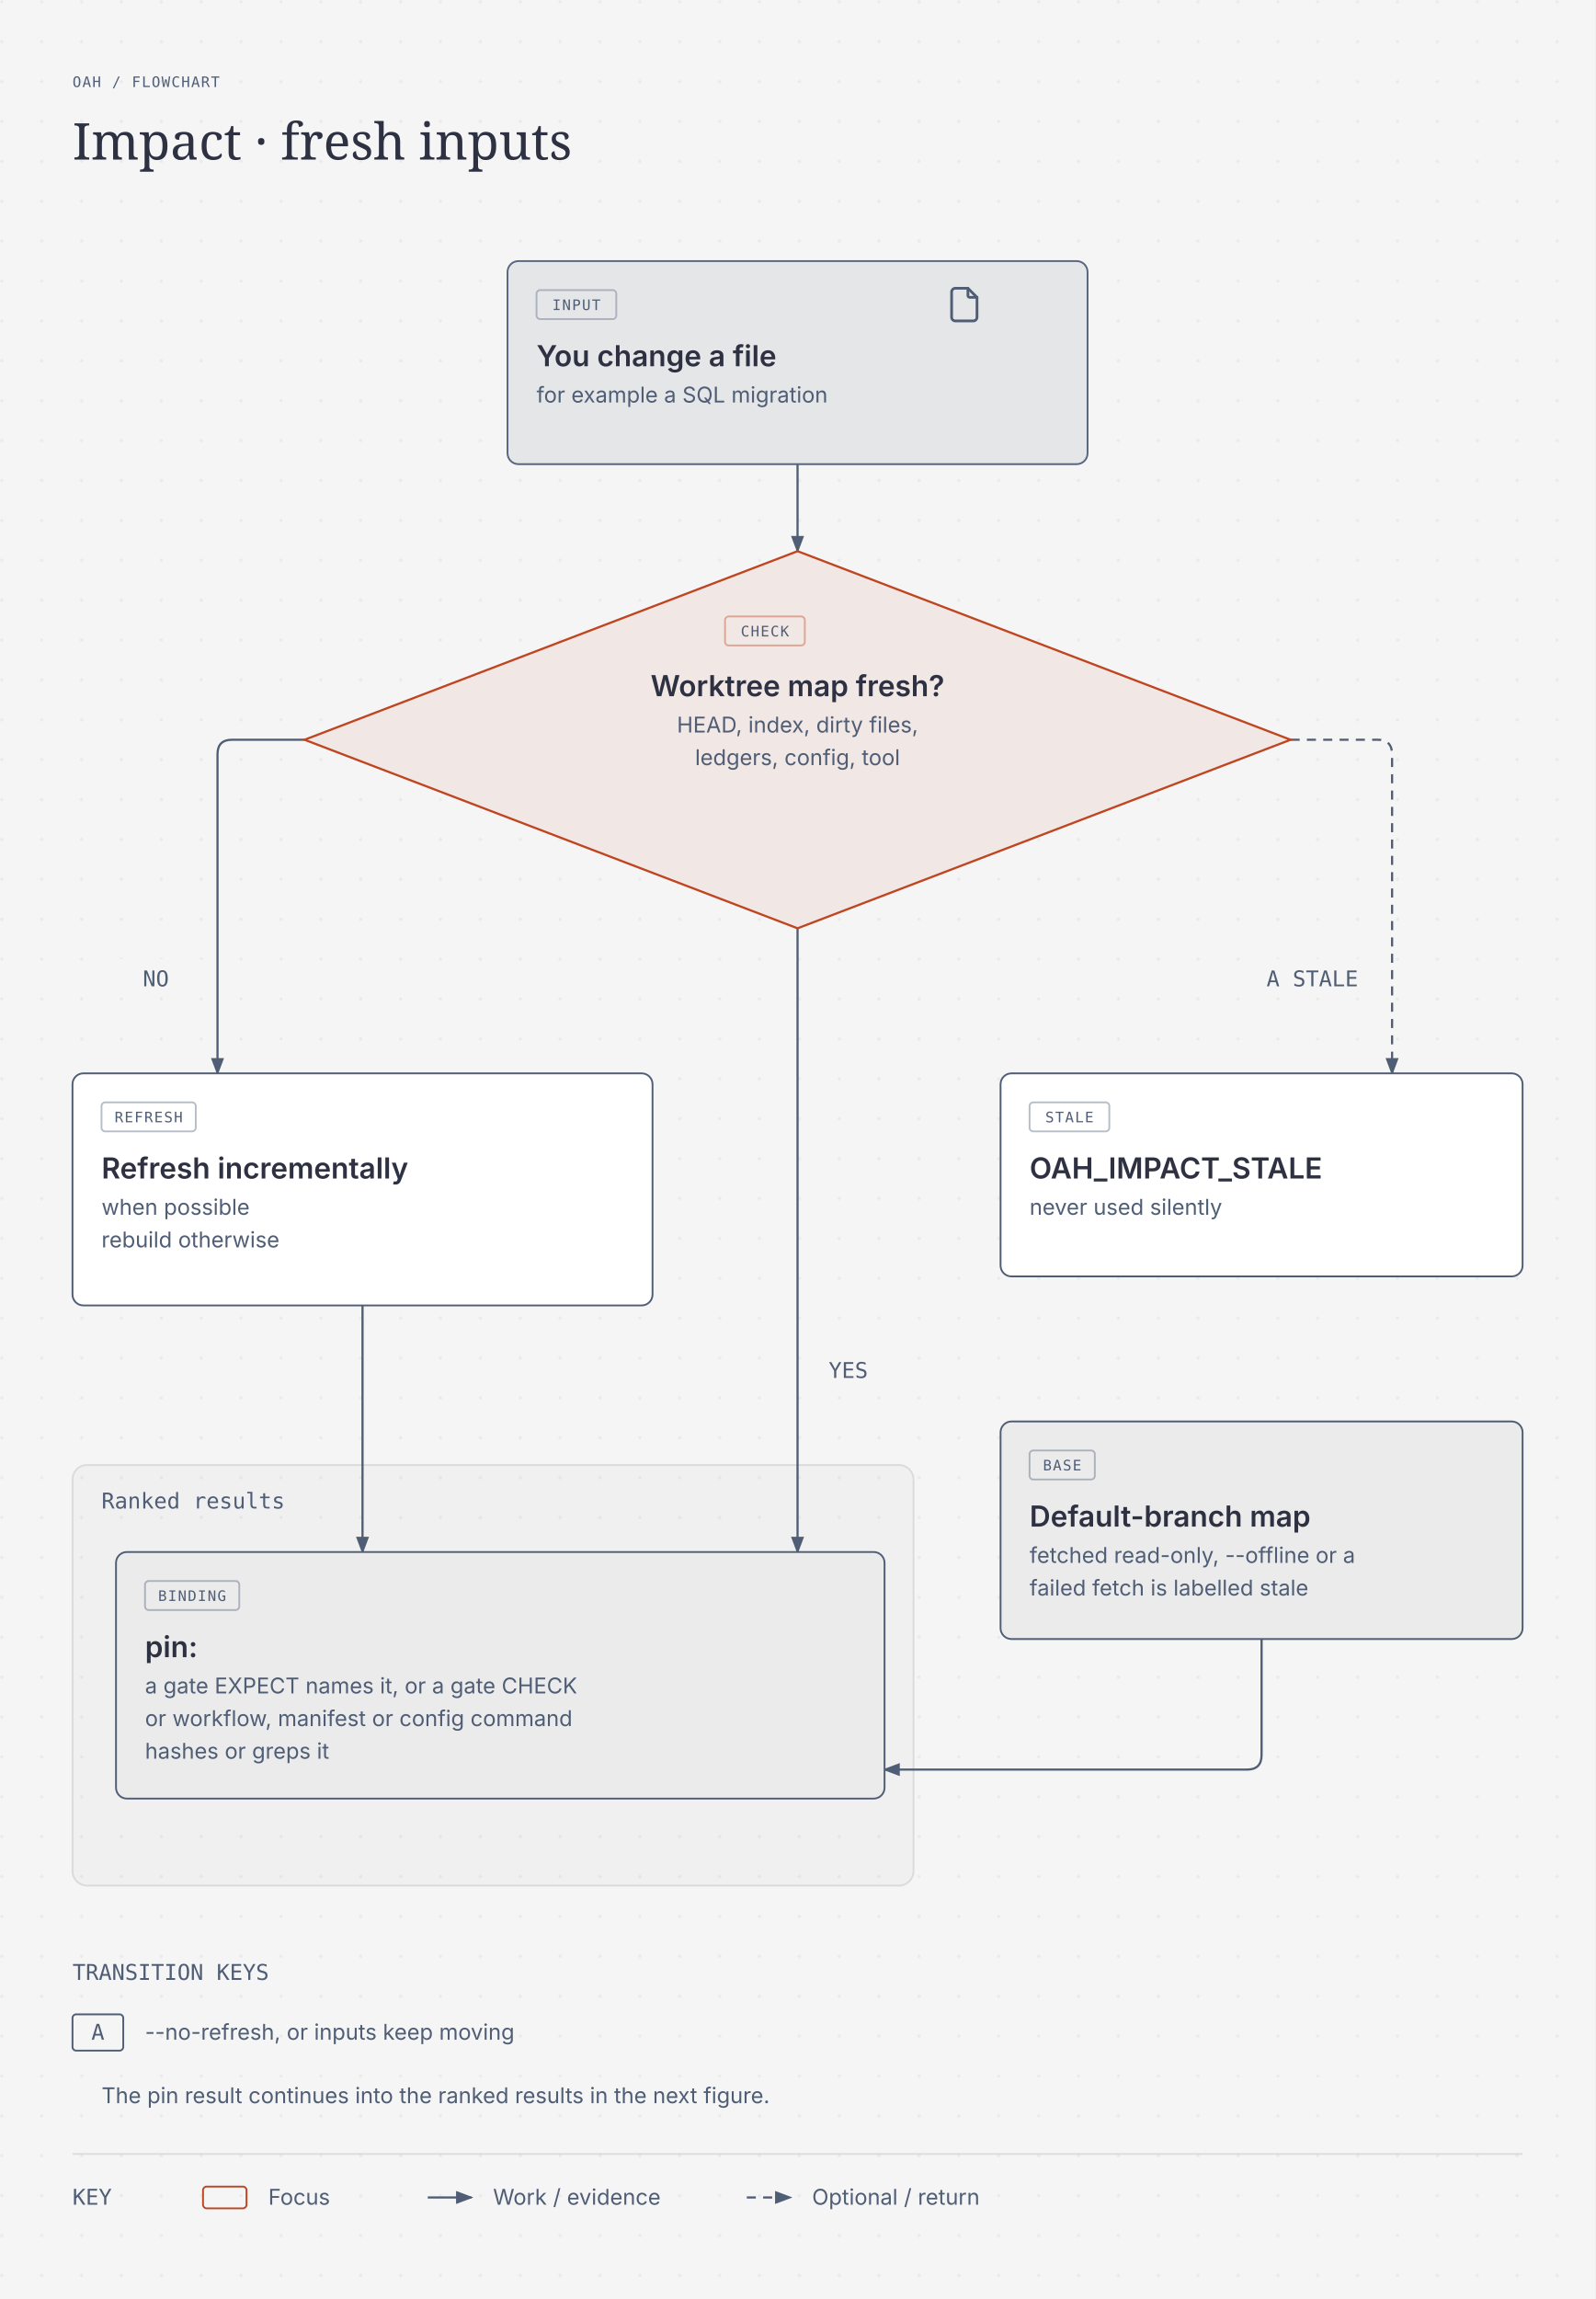
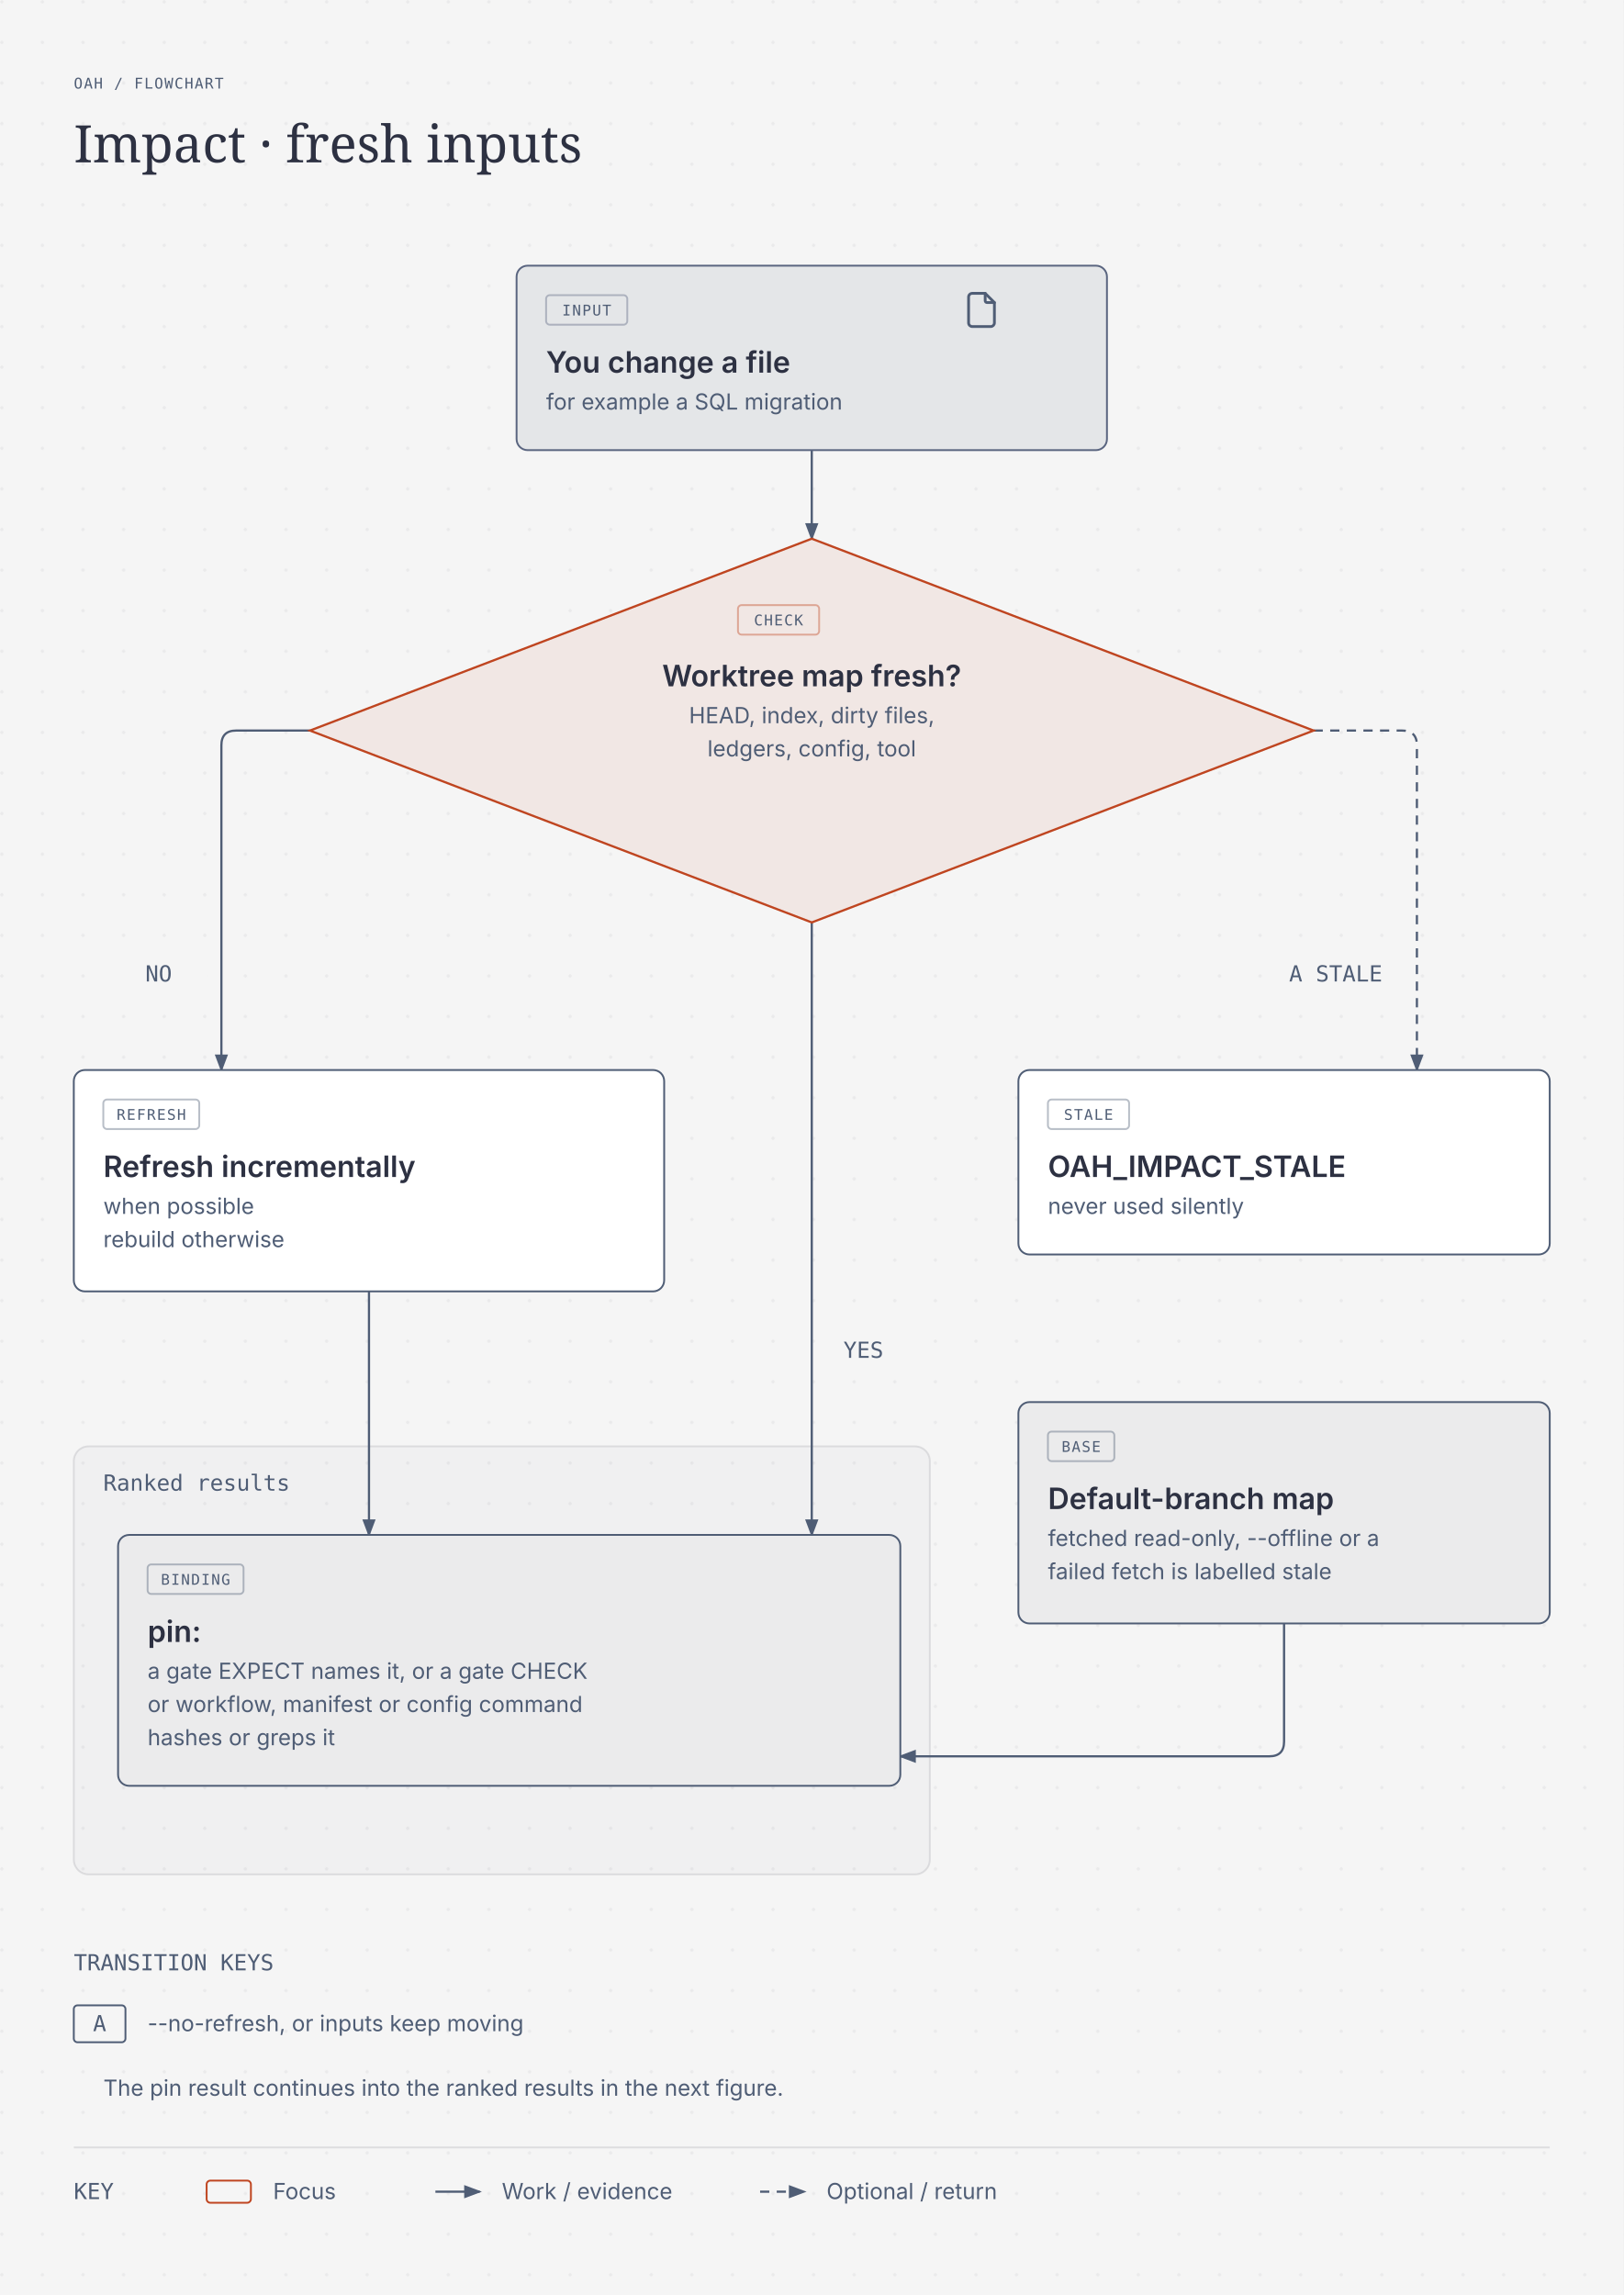
- <svg xmlns="http://www.w3.org/2000/svg" viewBox="0 0 880 1268" role="img" aria-labelledby="concepts-impact-freshness-light-title concepts-impact-freshness-light-desc" data-diagram-type="Flowchart" data-size="fit" id="concepts-impact-freshness-light-root">
+ <svg xmlns="http://www.w3.org/2000/svg" viewBox="0 0 880 1244" role="img" aria-labelledby="concepts-impact-freshness-light-title concepts-impact-freshness-light-desc" data-diagram-type="Flowchart" data-size="fit" id="concepts-impact-freshness-light-root">
  <defs>
    <style>#concepts-impact-freshness-light-root { font-family: "Geist", system-ui, -apple-system, "Segoe UI", sans-serif; color: #2d3142; }
      #concepts-impact-freshness-light-root .diagram-container { width: 100%; overflow-x: auto; }
      #concepts-impact-freshness-light-root text { font-family: "Geist", system-ui, -apple-system, "Segoe UI", sans-serif; fill: #2d3142; }
      #concepts-impact-freshness-light-root .title { font-family: "Instrument Serif", Georgia, serif; font-size: 28px; font-weight: 400; }
      #concepts-impact-freshness-light-root .node { font-size: 16px; font-weight: 600; }
      #concepts-impact-freshness-light-root .sub { font-family: "Geist", system-ui, -apple-system, "Segoe UI", sans-serif; font-size: 12px; font-weight: 400; fill: #4f5d75; }
      #concepts-impact-freshness-light-root .technical { font-family: "Geist Mono", ui-monospace, "SFMono-Regular", Consolas, monospace; }
      #concepts-impact-freshness-light-root .label { font-size: 12px; font-family: "Geist Mono", ui-monospace, "SFMono-Regular", Consolas, monospace; font-weight: 400; fill: #4f5d75; }
      #concepts-impact-freshness-light-root .prose { font-size: 12px; font-weight: 400; fill: #4f5d75; }
      #concepts-impact-freshness-light-root .zone-label { font-size: 12px; font-family: "Geist Mono", ui-monospace, "SFMono-Regular", Consolas, monospace; font-weight: 500; fill: #4f5d75; }
      #concepts-impact-freshness-light-root .arrow-label { font-size: 12px; font-family: "Geist Mono", ui-monospace, "SFMono-Regular", Consolas, monospace; font-weight: 400; fill: #4f5d75; }
      #concepts-impact-freshness-light-root .tag { font-family: "Geist Mono", ui-monospace, "SFMono-Regular", Consolas, monospace; font-size: 8px; font-weight: 500; letter-spacing: .08em; fill: #4f5d75; }
      #concepts-impact-freshness-light-root .ghost { font-family: "Geist Mono", ui-monospace, "SFMono-Regular", Consolas, monospace; font-size: 32px; font-weight: 600; fill: #2d3142; opacity: .06; }
      @media print {
#concepts-impact-freshness-light-root .diagram-container { overflow-x: visible; }
}</style>
    <pattern id="concepts-impact-freshness-light-dots" width="22" height="22" patternUnits="userSpaceOnUse">
      <circle cx="1" cy="1" r="0.9" fill="#2d3142" fill-opacity=".10" />
    </pattern>
    <marker id="concepts-impact-freshness-light-arrow" markerWidth="8" markerHeight="6" refX="7" refY="3" orient="auto">
      <polygon points="0 0, 8 3, 0 6" fill="#4f5d75" />
    </marker>
    <marker id="concepts-impact-freshness-light-arrow-accent" markerWidth="8" markerHeight="6" refX="7" refY="3" orient="auto">
      <polygon points="0 0, 8 3, 0 6" fill="#bf4520" />
    </marker>
    <marker id="concepts-impact-freshness-light-arrow-link" markerWidth="8" markerHeight="6" refX="7" refY="3" orient="auto">
      <polygon points="0 0, 8 3, 0 6" fill="#2e5aa8" />
    </marker>
  </defs>
-   <rect width="880" height="1268" fill="#f5f5f5" />
-   <rect width="880" height="1268" fill="url(#concepts-impact-freshness-light-dots)" opacity=".55" />
+   <rect width="880" height="1244" fill="#f5f5f5" />
+   <rect width="880" height="1244" fill="url(#concepts-impact-freshness-light-dots)" opacity=".55" />
  <text x="40" y="48" class="tag" text-anchor="start">OAH / FLOWCHART</text>
  <text x="40" y="88" class="title" text-anchor="start">Impact · fresh inputs</text>
-   <rect x="40" y="808" width="464" height="232" rx="8" fill="#2d3142" stroke="#2d3142" stroke-width="1" data-group-id="ranked" fill-opacity=".02" stroke-opacity=".12" />
-   <text x="56" y="832" class="zone-label" text-anchor="start">Ranked results</text>
-   <path d="M 440,256 L 440,304" data-edge-id="e1" data-from="change" data-to="fresh" data-label="" fill="none" stroke="#4f5d75" stroke-width="1.2" marker-end="url(#concepts-impact-freshness-light-arrow)" />
-   <path d="M 440,512 L 440,856" data-edge-id="e2" data-from="fresh" data-to="pinR" data-label="yes" fill="none" stroke="#4f5d75" stroke-width="1.2" marker-end="url(#concepts-impact-freshness-light-arrow)" />
-   <path d="M 168,408 L 128,408 Q 120,408 120,416 L 120,592" data-edge-id="e3" data-from="fresh" data-to="refresh" data-label="no" fill="none" stroke="#4f5d75" stroke-width="1.2" marker-end="url(#concepts-impact-freshness-light-arrow)" />
-   <path d="M 200,720 L 200,856" data-edge-id="e4" data-from="refresh" data-to="pinR" data-label="" fill="none" stroke="#4f5d75" stroke-width="1.2" marker-end="url(#concepts-impact-freshness-light-arrow)" />
-   <path d="M 712,408 L 760,408 Q 768,408 768,416 L 768,592" data-edge-id="e5" data-from="fresh" data-to="stale" data-label="--no-refresh, or inputs keep moving" fill="none" stroke="#4f5d75" stroke-width="1.2" stroke-dasharray="5,4" marker-end="url(#concepts-impact-freshness-light-arrow)" />
-   <path d="M 696,904 L 696,968 Q 696,976 688,976 L 488,976" data-edge-id="e6" data-from="dflt" data-to="pinR" data-label="" fill="none" stroke="#4f5d75" stroke-width="1.2" marker-end="url(#concepts-impact-freshness-light-arrow)" />
-   <rect x="448" y="745" width="40" height="20" rx="2" fill="#f5f5f5" />
-   <text x="468" y="760" class="arrow-label" text-anchor="middle">YES</text>
-   <rect x="60" y="529" width="52" height="20" rx="2" fill="#f5f5f5" />
-   <text x="86" y="544" class="arrow-label" text-anchor="middle">NO</text>
-   <rect x="688" y="529" width="72" height="20" rx="2" fill="#f5f5f5" />
-   <text x="724" y="544" class="arrow-label" text-anchor="middle">A STALE</text>
+   <rect x="40" y="784" width="464" height="232" rx="8" fill="#2d3142" stroke="#2d3142" stroke-width="1" data-group-id="ranked" fill-opacity=".02" stroke-opacity=".12" />
+   <text x="56" y="808" class="zone-label" text-anchor="start">Ranked results</text>
+   <path d="M 440,244 L 440,292" data-edge-id="e1" data-from="change" data-to="fresh" data-label="" fill="none" stroke="#4f5d75" stroke-width="1.2" marker-end="url(#concepts-impact-freshness-light-arrow)" />
+   <path d="M 440,500 L 440,832" data-edge-id="e2" data-from="fresh" data-to="pinR" data-label="yes" fill="none" stroke="#4f5d75" stroke-width="1.2" marker-end="url(#concepts-impact-freshness-light-arrow)" />
+   <path d="M 168,396 L 128,396 Q 120,396 120,404 L 120,580" data-edge-id="e3" data-from="fresh" data-to="refresh" data-label="no" fill="none" stroke="#4f5d75" stroke-width="1.2" marker-end="url(#concepts-impact-freshness-light-arrow)" />
+   <path d="M 200,700 L 200,832" data-edge-id="e4" data-from="refresh" data-to="pinR" data-label="" fill="none" stroke="#4f5d75" stroke-width="1.2" marker-end="url(#concepts-impact-freshness-light-arrow)" />
+   <path d="M 712,396 L 760,396 Q 768,396 768,404 L 768,580" data-edge-id="e5" data-from="fresh" data-to="stale" data-label="--no-refresh, or inputs keep moving" fill="none" stroke="#4f5d75" stroke-width="1.2" stroke-dasharray="5,4" marker-end="url(#concepts-impact-freshness-light-arrow)" />
+   <path d="M 696,880 L 696,944 Q 696,952 688,952 L 488,952" data-edge-id="e6" data-from="dflt" data-to="pinR" data-label="" fill="none" stroke="#4f5d75" stroke-width="1.2" marker-end="url(#concepts-impact-freshness-light-arrow)" />
+   <rect x="448" y="721" width="40" height="20" rx="2" fill="#f5f5f5" />
+   <text x="468" y="736" class="arrow-label" text-anchor="middle">YES</text>
+   <rect x="60" y="517" width="52" height="20" rx="2" fill="#f5f5f5" />
+   <text x="86" y="532" class="arrow-label" text-anchor="middle">NO</text>
+   <rect x="688" y="517" width="72" height="20" rx="2" fill="#f5f5f5" />
+   <text x="724" y="532" class="arrow-label" text-anchor="middle">A STALE</text>
  <g data-node-id="change" data-source-label="You change a file for example a SQL migration">
-     <rect x="280" y="144" width="320" height="112" rx="6" fill="#f5f5f5" />
-     <rect x="280" y="144" width="320" height="112" rx="6" fill="#4f5d75" stroke="#5a6580" stroke-width="1" fill-opacity=".10" />
+     <rect x="280" y="144" width="320" height="100" rx="6" fill="#f5f5f5" />
+     <rect x="280" y="144" width="320" height="100" rx="6" fill="#4f5d75" stroke="#5a6580" stroke-width="1" fill-opacity=".10" />
    <g aria-hidden="true">
      <rect x="296" y="160" width="44" height="16" rx="2" fill="none" stroke="#5a6580" stroke-width="1" stroke-opacity=".4" />
      <text x="318" y="171" class="tag" text-anchor="middle">INPUT</text>
      <g transform="translate(520,156)" color="#4f5d75">
        <g fill="none" stroke="currentColor" stroke-width="1.5" stroke-linecap="round" stroke-linejoin="round">
          <path d="M14 3v4a1 1 0 0 0 1 1h4" />
          <path d="M17 21h-10a2 2 0 0 1 -2 -2v-14a2 2 0 0 1 2 -2h7l5 5v11a2 2 0 0 1 -2 2" />
        </g>
      </g>
    </g>
    <text x="296" y="202" class="node" text-anchor="start">You change a file</text>
    <text x="296" y="222" class="sub" text-anchor="start">for example a SQL migration</text>
  </g>
  <g data-node-id="fresh" data-source-label="Worktree map fresh? HEAD, index, dirty files, ledgers, config, tool">
-     <polygon points="440,304 712,408 440,512 168,408" fill="#f5f5f5" />
-     <polygon points="440,304 712,408 440,512 168,408" fill="#bf4520" fill-opacity=".08" stroke="#bf4520" stroke-width="1.2" />
+     <polygon points="440,292 712,396 440,500 168,396" fill="#f5f5f5" />
+     <polygon points="440,292 712,396 440,500 168,396" fill="#bf4520" fill-opacity=".08" stroke="#bf4520" stroke-width="1.2" />
    <g aria-hidden="true">
-       <rect x="400" y="340" width="44" height="16" rx="2" fill="none" stroke="#bf4520" stroke-width="1" stroke-opacity=".4" />
-       <text x="422" y="351" class="tag" text-anchor="middle">CHECK</text>
+       <rect x="400" y="328" width="44" height="16" rx="2" fill="none" stroke="#bf4520" stroke-width="1" stroke-opacity=".4" />
+       <text x="422" y="339" class="tag" text-anchor="middle">CHECK</text>
    </g>
-     <text x="440" text-anchor="middle" y="384" class="node">Worktree map fresh?</text>
-     <text x="440" text-anchor="middle" y="404" class="sub">HEAD, index, dirty files,</text>
-     <text x="440" text-anchor="middle" y="422" class="sub">ledgers, config, tool</text>
+     <text x="440" text-anchor="middle" y="372" class="node">Worktree map fresh?</text>
+     <text x="440" text-anchor="middle" y="392" class="sub">HEAD, index, dirty files,</text>
+     <text x="440" text-anchor="middle" y="410" class="sub">ledgers, config, tool</text>
  </g>
  <g data-node-id="refresh" data-source-label="Refresh incrementally when possible rebuild otherwise">
-     <rect x="40" y="592" width="320" height="128" rx="6" fill="#f5f5f5" />
-     <rect x="40" y="592" width="320" height="128" rx="6" fill="#ffffff" stroke="#4f5d75" stroke-width="1" />
+     <rect x="40" y="580" width="320" height="120" rx="6" fill="#f5f5f5" />
+     <rect x="40" y="580" width="320" height="120" rx="6" fill="#ffffff" stroke="#4f5d75" stroke-width="1" />
    <g aria-hidden="true">
-       <rect x="56" y="608" width="52" height="16" rx="2" fill="none" stroke="#4f5d75" stroke-width="1" stroke-opacity=".4" />
-       <text x="82" y="619" class="tag" text-anchor="middle">REFRESH</text>
+       <rect x="56" y="596" width="52" height="16" rx="2" fill="none" stroke="#4f5d75" stroke-width="1" stroke-opacity=".4" />
+       <text x="82" y="607" class="tag" text-anchor="middle">REFRESH</text>
    </g>
-     <text x="56" y="650" class="node" text-anchor="start">Refresh incrementally</text>
-     <text x="56" y="670" class="sub" text-anchor="start">when possible</text>
-     <text x="56" y="688" class="sub" text-anchor="start">rebuild otherwise</text>
+     <text x="56" y="638" class="node" text-anchor="start">Refresh incrementally</text>
+     <text x="56" y="658" class="sub" text-anchor="start">when possible</text>
+     <text x="56" y="676" class="sub" text-anchor="start">rebuild otherwise</text>
  </g>
  <g data-node-id="stale" data-source-label="OAH_IMPACT_STALE never used silently">
-     <rect x="552" y="592" width="288" height="112" rx="6" fill="#f5f5f5" />
-     <rect x="552" y="592" width="288" height="112" rx="6" fill="#ffffff" stroke="#4f5d75" stroke-width="1" />
+     <rect x="552" y="580" width="288" height="100" rx="6" fill="#f5f5f5" />
+     <rect x="552" y="580" width="288" height="100" rx="6" fill="#ffffff" stroke="#4f5d75" stroke-width="1" />
    <g aria-hidden="true">
-       <rect x="568" y="608" width="44" height="16" rx="2" fill="none" stroke="#4f5d75" stroke-width="1" stroke-opacity=".4" />
-       <text x="590" y="619" class="tag" text-anchor="middle">STALE</text>
+       <rect x="568" y="596" width="44" height="16" rx="2" fill="none" stroke="#4f5d75" stroke-width="1" stroke-opacity=".4" />
+       <text x="590" y="607" class="tag" text-anchor="middle">STALE</text>
    </g>
-     <text x="568" y="650" class="node" text-anchor="start">OAH_IMPACT_STALE</text>
-     <text x="568" y="670" class="sub" text-anchor="start">never used silently</text>
+     <text x="568" y="638" class="node" text-anchor="start">OAH_IMPACT_STALE</text>
+     <text x="568" y="658" class="sub" text-anchor="start">never used silently</text>
  </g>
  <g data-node-id="dflt" data-source-label="Default-branch map fetched read-only, --offline or a failed fetch is labelled stale">
-     <rect x="552" y="784" width="288" height="120" rx="6" fill="#f5f5f5" />
-     <rect x="552" y="784" width="288" height="120" rx="6" fill="#2d3142" stroke="#4f5d75" stroke-width="1" fill-opacity=".05" />
+     <rect x="552" y="760" width="288" height="120" rx="6" fill="#f5f5f5" />
+     <rect x="552" y="760" width="288" height="120" rx="6" fill="#2d3142" stroke="#4f5d75" stroke-width="1" fill-opacity=".05" />
    <g aria-hidden="true">
-       <rect x="568" y="800" width="36" height="16" rx="2" fill="none" stroke="#4f5d75" stroke-width="1" stroke-opacity=".4" />
-       <text x="586" y="811" class="tag" text-anchor="middle">BASE</text>
+       <rect x="568" y="776" width="36" height="16" rx="2" fill="none" stroke="#4f5d75" stroke-width="1" stroke-opacity=".4" />
+       <text x="586" y="787" class="tag" text-anchor="middle">BASE</text>
    </g>
-     <text x="568" y="842" class="node" text-anchor="start">Default-branch map</text>
-     <text x="568" y="862" class="sub" text-anchor="start">fetched read-only, --offline or a</text>
-     <text x="568" y="880" class="sub" text-anchor="start">failed fetch is labelled stale</text>
+     <text x="568" y="818" class="node" text-anchor="start">Default-branch map</text>
+     <text x="568" y="838" class="sub" text-anchor="start">fetched read-only, --offline or a</text>
+     <text x="568" y="856" class="sub" text-anchor="start">failed fetch is labelled stale</text>
  </g>
  <g data-node-id="pinR" data-source-label="pin: a gate EXPECT names it, or a gate CHECK or workflow, manifest or config command hashes or greps it" data-parent="ranked">
-     <rect x="64" y="856" width="424" height="136" rx="6" fill="#f5f5f5" />
-     <rect x="64" y="856" width="424" height="136" rx="6" fill="#2d3142" stroke="#4f5d75" stroke-width="1" fill-opacity=".05" />
+     <rect x="64" y="832" width="424" height="136" rx="6" fill="#f5f5f5" />
+     <rect x="64" y="832" width="424" height="136" rx="6" fill="#2d3142" stroke="#4f5d75" stroke-width="1" fill-opacity=".05" />
    <g aria-hidden="true">
-       <rect x="80" y="872" width="52" height="16" rx="2" fill="none" stroke="#4f5d75" stroke-width="1" stroke-opacity=".4" />
-       <text x="106" y="883" class="tag" text-anchor="middle">BINDING</text>
+       <rect x="80" y="848" width="52" height="16" rx="2" fill="none" stroke="#4f5d75" stroke-width="1" stroke-opacity=".4" />
+       <text x="106" y="859" class="tag" text-anchor="middle">BINDING</text>
    </g>
-     <text x="80" text-anchor="start" y="914" class="node">pin:</text>
-     <text x="80" text-anchor="start" y="934" class="sub">a gate EXPECT names it, or a gate CHECK</text>
-     <text x="80" text-anchor="start" y="952" class="sub">or workflow, manifest or config command</text>
-     <text x="80" text-anchor="start" y="970" class="sub">hashes or greps it</text>
+     <text x="80" text-anchor="start" y="890" class="node">pin:</text>
+     <text x="80" text-anchor="start" y="910" class="sub">a gate EXPECT names it, or a gate CHECK</text>
+     <text x="80" text-anchor="start" y="928" class="sub">or workflow, manifest or config command</text>
+     <text x="80" text-anchor="start" y="946" class="sub">hashes or greps it</text>
  </g>
-   <text x="40" y="1092" class="zone-label" text-anchor="start">TRANSITION KEYS</text>
-   <rect x="40" y="1111" width="28" height="20" rx="2" fill="#f5f5f5" stroke="#4f5d75" stroke-width="1" />
-   <text x="54" y="1125" class="label" text-anchor="middle">A</text>
-   <text x="80" y="1125" class="prose" text-anchor="start">--no-refresh, or inputs keep moving</text>
-   <text x="56" y="1160" class="prose" text-anchor="start">The pin result continues into the ranked results in the next figure.</text>
-   <line x1="40" y1="1188" x2="840" y2="1188" stroke="#2d3142" stroke-opacity=".12" />
-   <text x="40" y="1216" class="zone-label" text-anchor="start">KEY</text>
-   <rect x="112" y="1206" width="24" height="12" rx="2" fill="none" stroke="#bf4520" stroke-width="1" />
-   <text x="148" y="1216" class="prose" text-anchor="start">Focus</text>
-   <path d="M 236,1212 h 24" fill="none" stroke="#4f5d75" stroke-width="1.2" marker-end="url(#concepts-impact-freshness-light-arrow)" />
-   <text x="272" y="1216" class="prose" text-anchor="start">Work / evidence</text>
-   <path d="M 412,1212 h 24" fill="none" stroke="#4f5d75" stroke-width="1.2" stroke-dasharray="5,4" marker-end="url(#concepts-impact-freshness-light-arrow)" />
-   <text x="448" y="1216" class="prose" text-anchor="start">Optional / return</text>
+   <text x="40" y="1068" class="zone-label" text-anchor="start">TRANSITION KEYS</text>
+   <rect x="40" y="1087" width="28" height="20" rx="2" fill="#f5f5f5" stroke="#4f5d75" stroke-width="1" />
+   <text x="54" y="1101" class="label" text-anchor="middle">A</text>
+   <text x="80" y="1101" class="prose" text-anchor="start">--no-refresh, or inputs keep moving</text>
+   <text x="56" y="1136" class="prose" text-anchor="start">The pin result continues into the ranked results in the next figure.</text>
+   <line x1="40" y1="1164" x2="840" y2="1164" stroke="#2d3142" stroke-opacity=".12" />
+   <text x="40" y="1192" class="zone-label" text-anchor="start">KEY</text>
+   <rect x="112" y="1182" width="24" height="12" rx="2" fill="none" stroke="#bf4520" stroke-width="1" />
+   <text x="148" y="1192" class="prose" text-anchor="start">Focus</text>
+   <path d="M 236,1188 h 24" fill="none" stroke="#4f5d75" stroke-width="1.2" marker-end="url(#concepts-impact-freshness-light-arrow)" />
+   <text x="272" y="1192" class="prose" text-anchor="start">Work / evidence</text>
+   <path d="M 412,1188 h 24" fill="none" stroke="#4f5d75" stroke-width="1.2" stroke-dasharray="5,4" marker-end="url(#concepts-impact-freshness-light-arrow)" />
+   <text x="448" y="1192" class="prose" text-anchor="start">Optional / return</text>
</svg>
